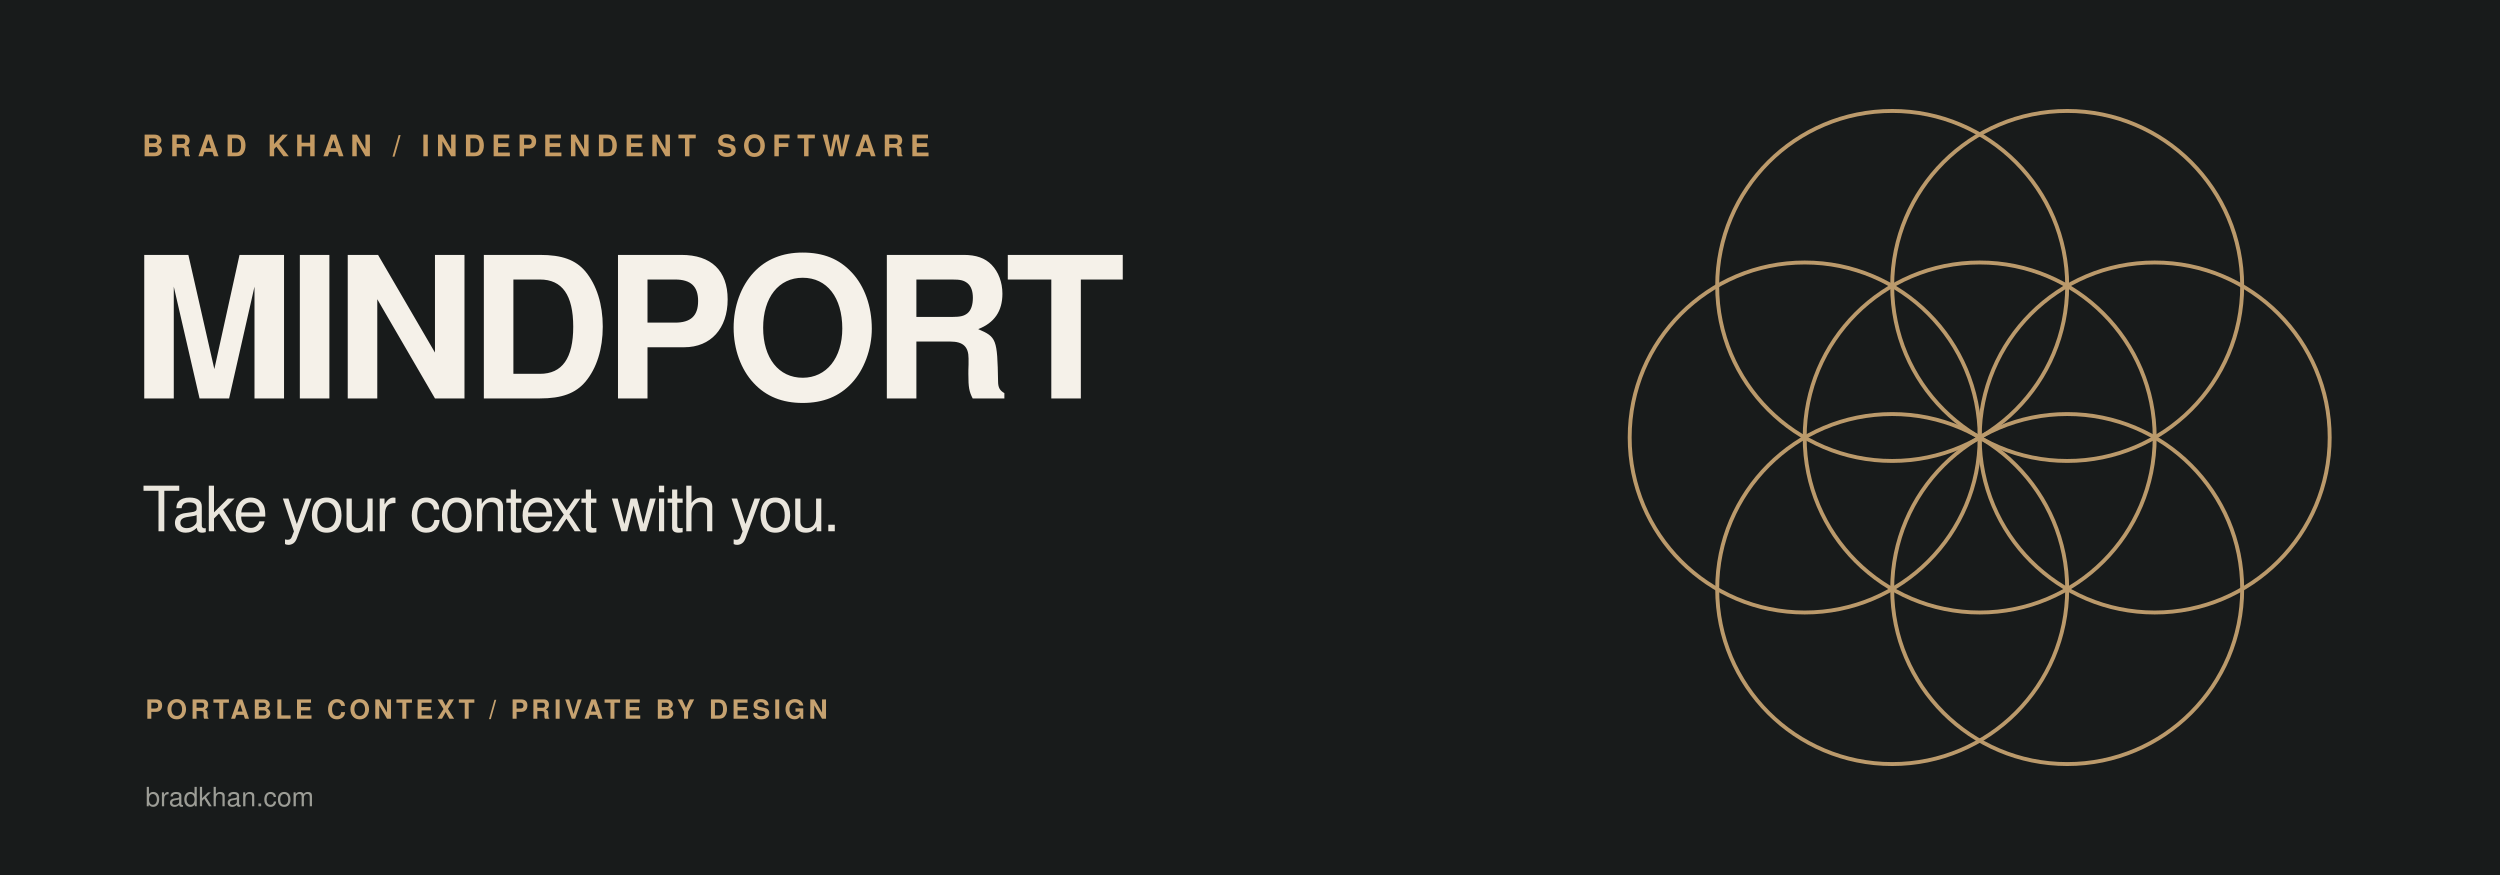
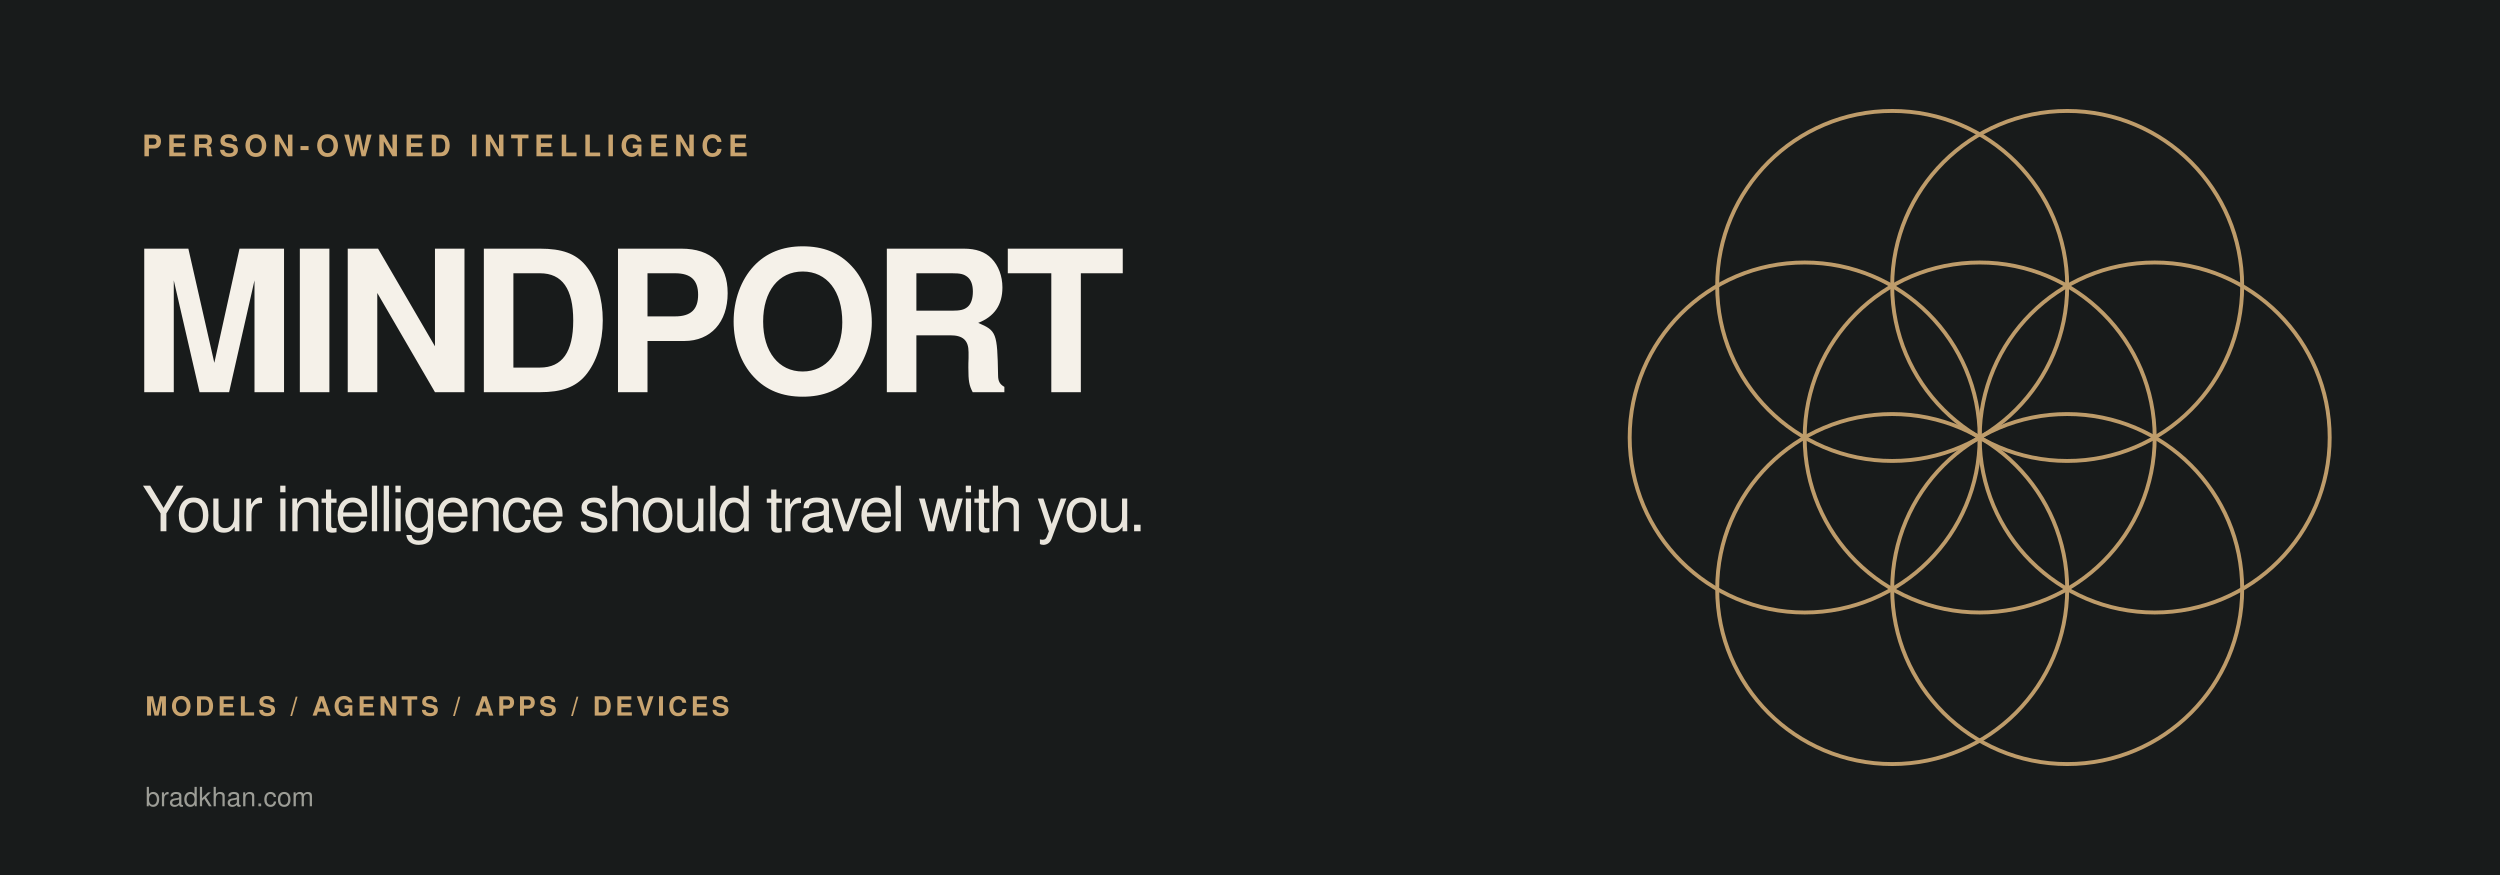
<svg xmlns="http://www.w3.org/2000/svg" width="1600" height="560" viewBox="0 0 1600 560" role="img" aria-labelledby="title description">
  <rect width="1600" height="560" fill="#181B1B" />
  <g font-family="Helvetica Neue, Helvetica, Arial, sans-serif">
-     <text x="91" y="100" font-size="19" font-weight="700" letter-spacing="4" fill="#C59B63">BRAD KHAN / INDEPENDENT SOFTWARE</text>
-     <text x="84" y="255" font-size="126" font-weight="800" letter-spacing="-5" fill="#F5F1E9">MINDPORT</text>
-     <text x="91" y="340" font-size="40" font-weight="400" letter-spacing="-1.2" fill="#E9E5DC">Take your context with you.</text>
-     <text x="93" y="460" font-size="17" font-weight="700" letter-spacing="2.2" fill="#C6A270">PORTABLE CONTEXT  /  PRIVATE BY DESIGN</text>
-     <text x="93" y="516" font-size="17" font-weight="400" fill="#9C9D96">bradkhan.com</text>
+     <text x="91" y="100" font-size="19" font-weight="700" letter-spacing="3.5" fill="#C9A46F">PERSON-OWNED INTELLIGENCE</text>
+     <text x="84" y="251" font-size="126" font-weight="800" letter-spacing="-5" fill="#F5F1E9">MINDPORT</text>
+     <text x="91" y="340" font-size="40" font-weight="400" letter-spacing="-1.3" fill="#E9E5DC">Your intelligence should travel with you.</text>
+     <text x="93" y="458" font-size="17" font-weight="700" letter-spacing="2.2" fill="#C9A46F">MODELS  /  AGENTS  /  APPS  /  DEVICES</text>
+     <text x="93" y="516" font-size="17" fill="#9C9D96">bradkhan.com</text>
  </g>
-   <g fill="none" stroke="#C6A270" stroke-width="2.5" opacity="0.94" transform="translate(1267 280)">
+   <g fill="none" stroke="#C9A46F" stroke-width="2.5" opacity=".94" transform="translate(1267 280)">
    <circle cx="0" cy="0" r="112" />
    <circle cx="112" cy="0" r="112" />
    <circle cx="56" cy="96.995" r="112" />
    <circle cx="-56" cy="96.995" r="112" />
    <circle cx="-112" cy="0" r="112" />
    <circle cx="-56" cy="-96.995" r="112" />
    <circle cx="56" cy="-96.995" r="112" />
  </g>
</svg>
